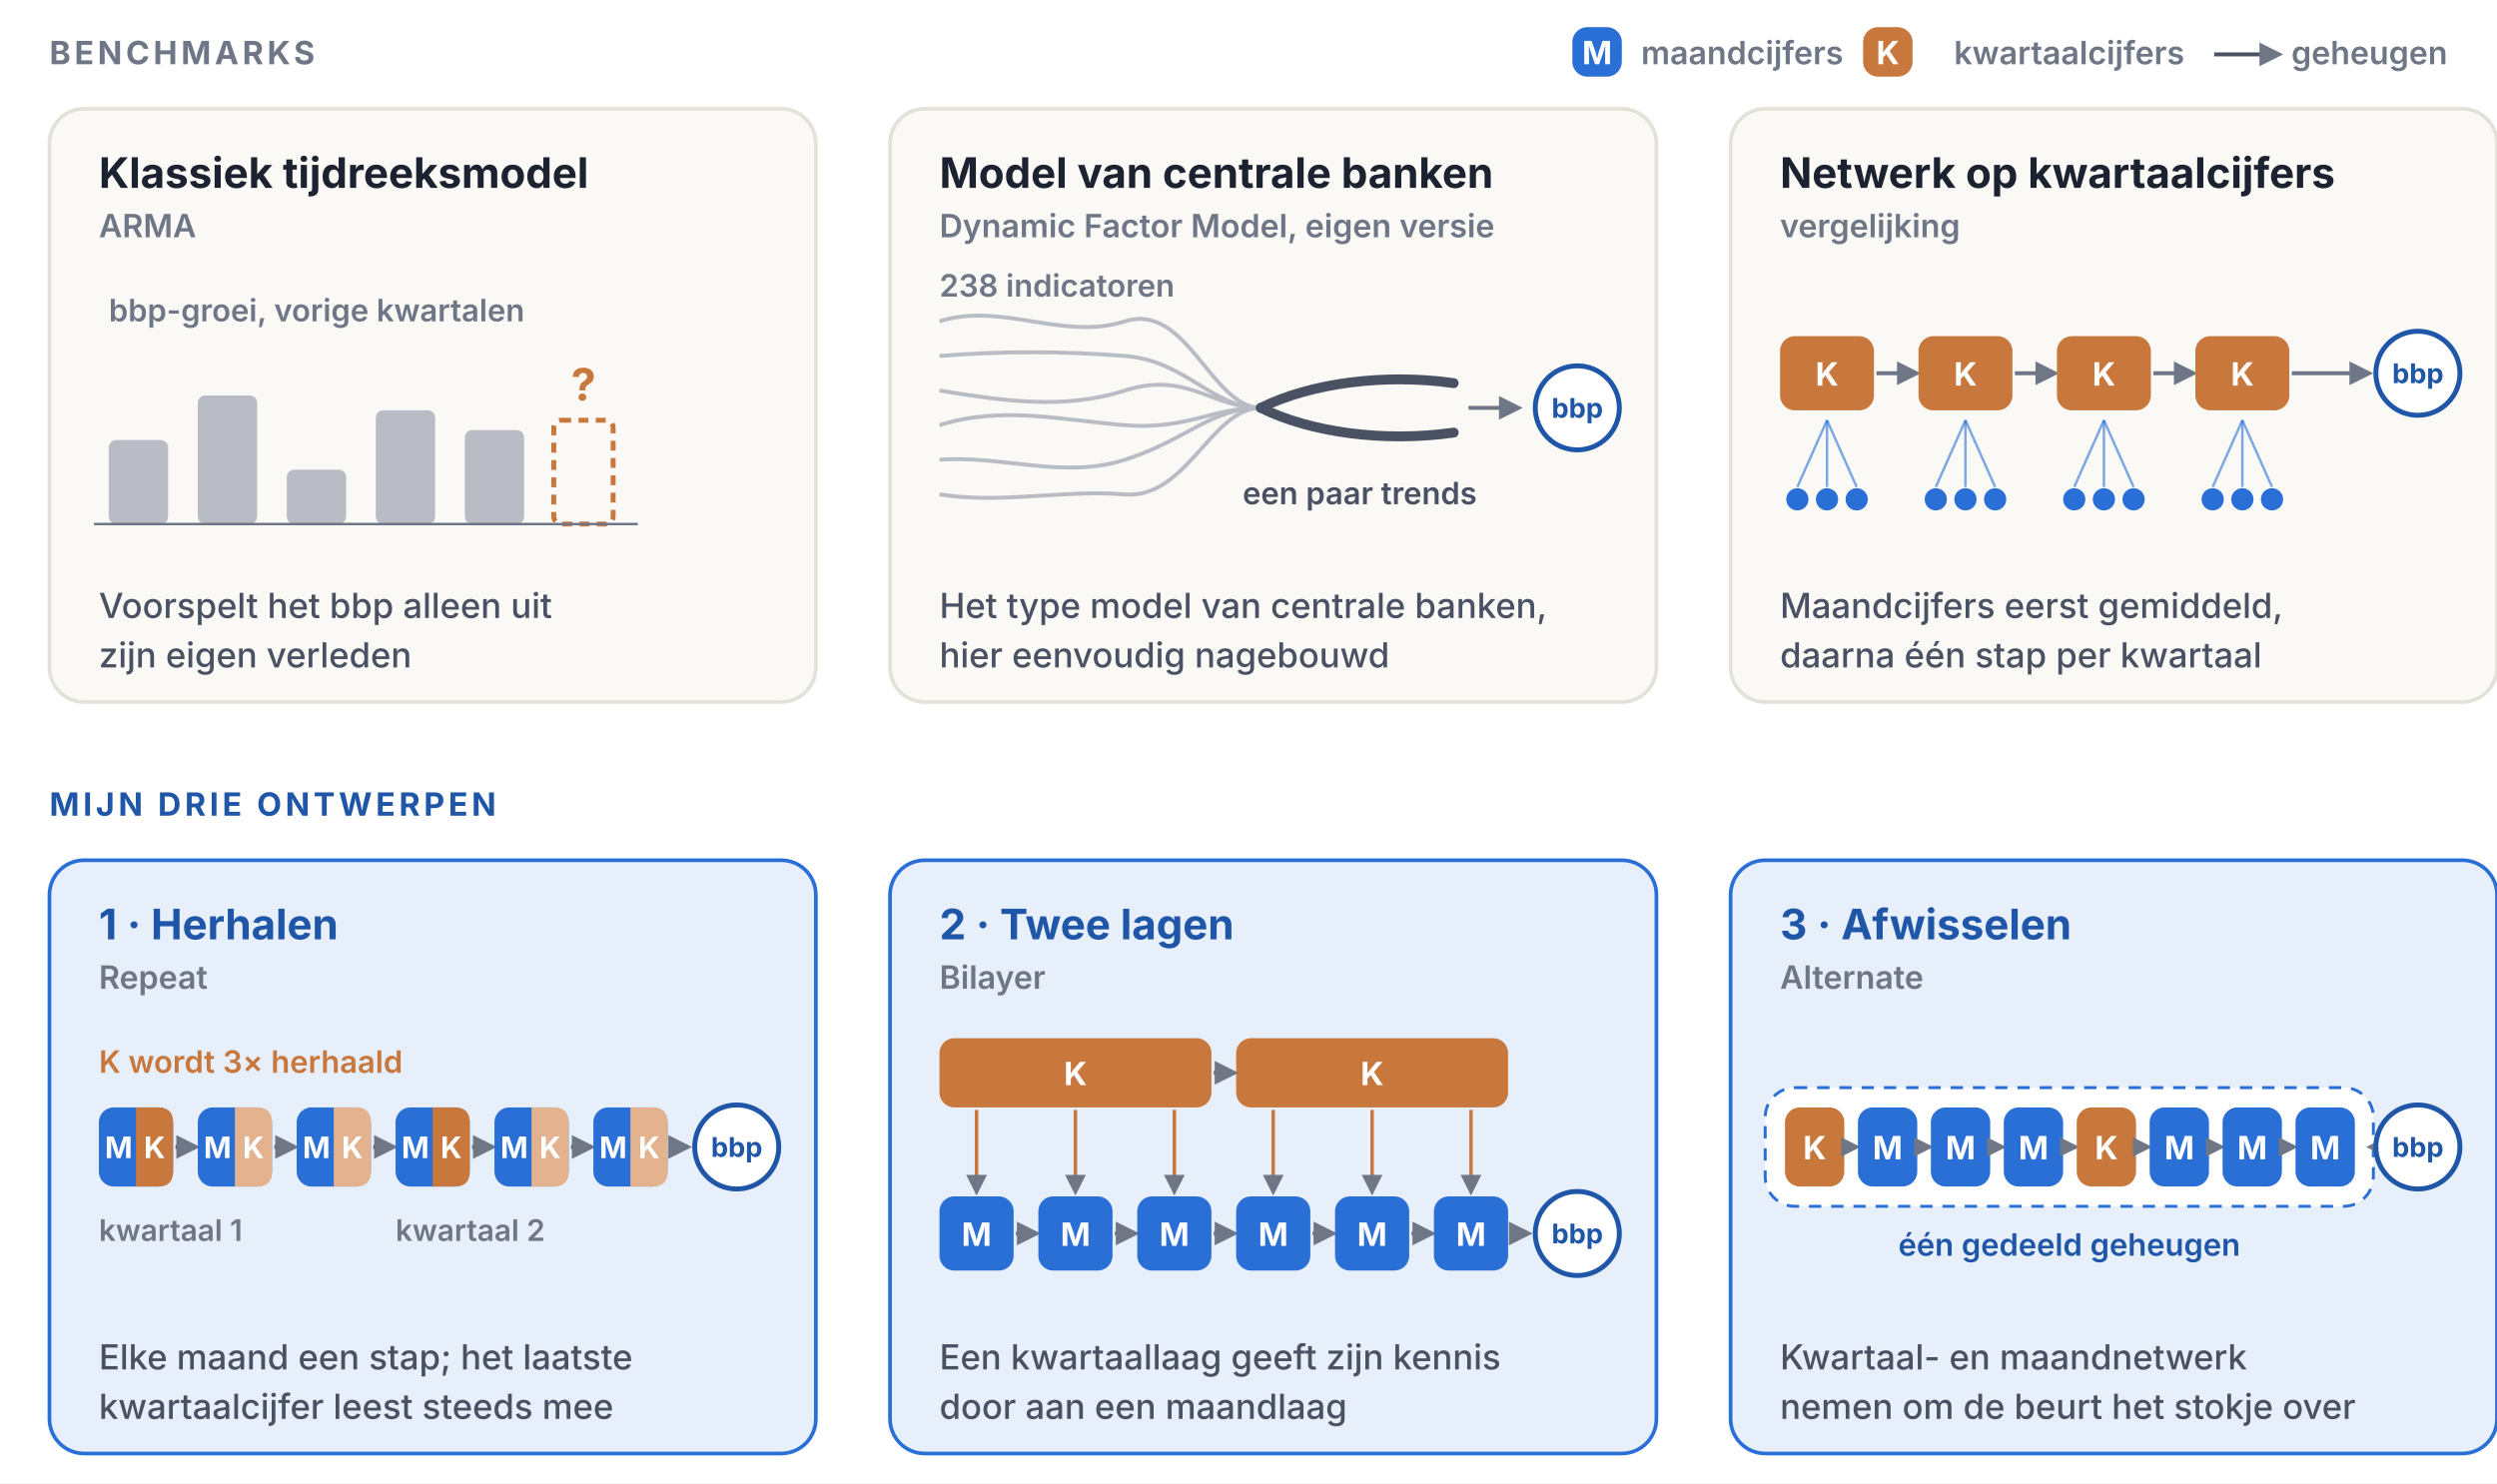
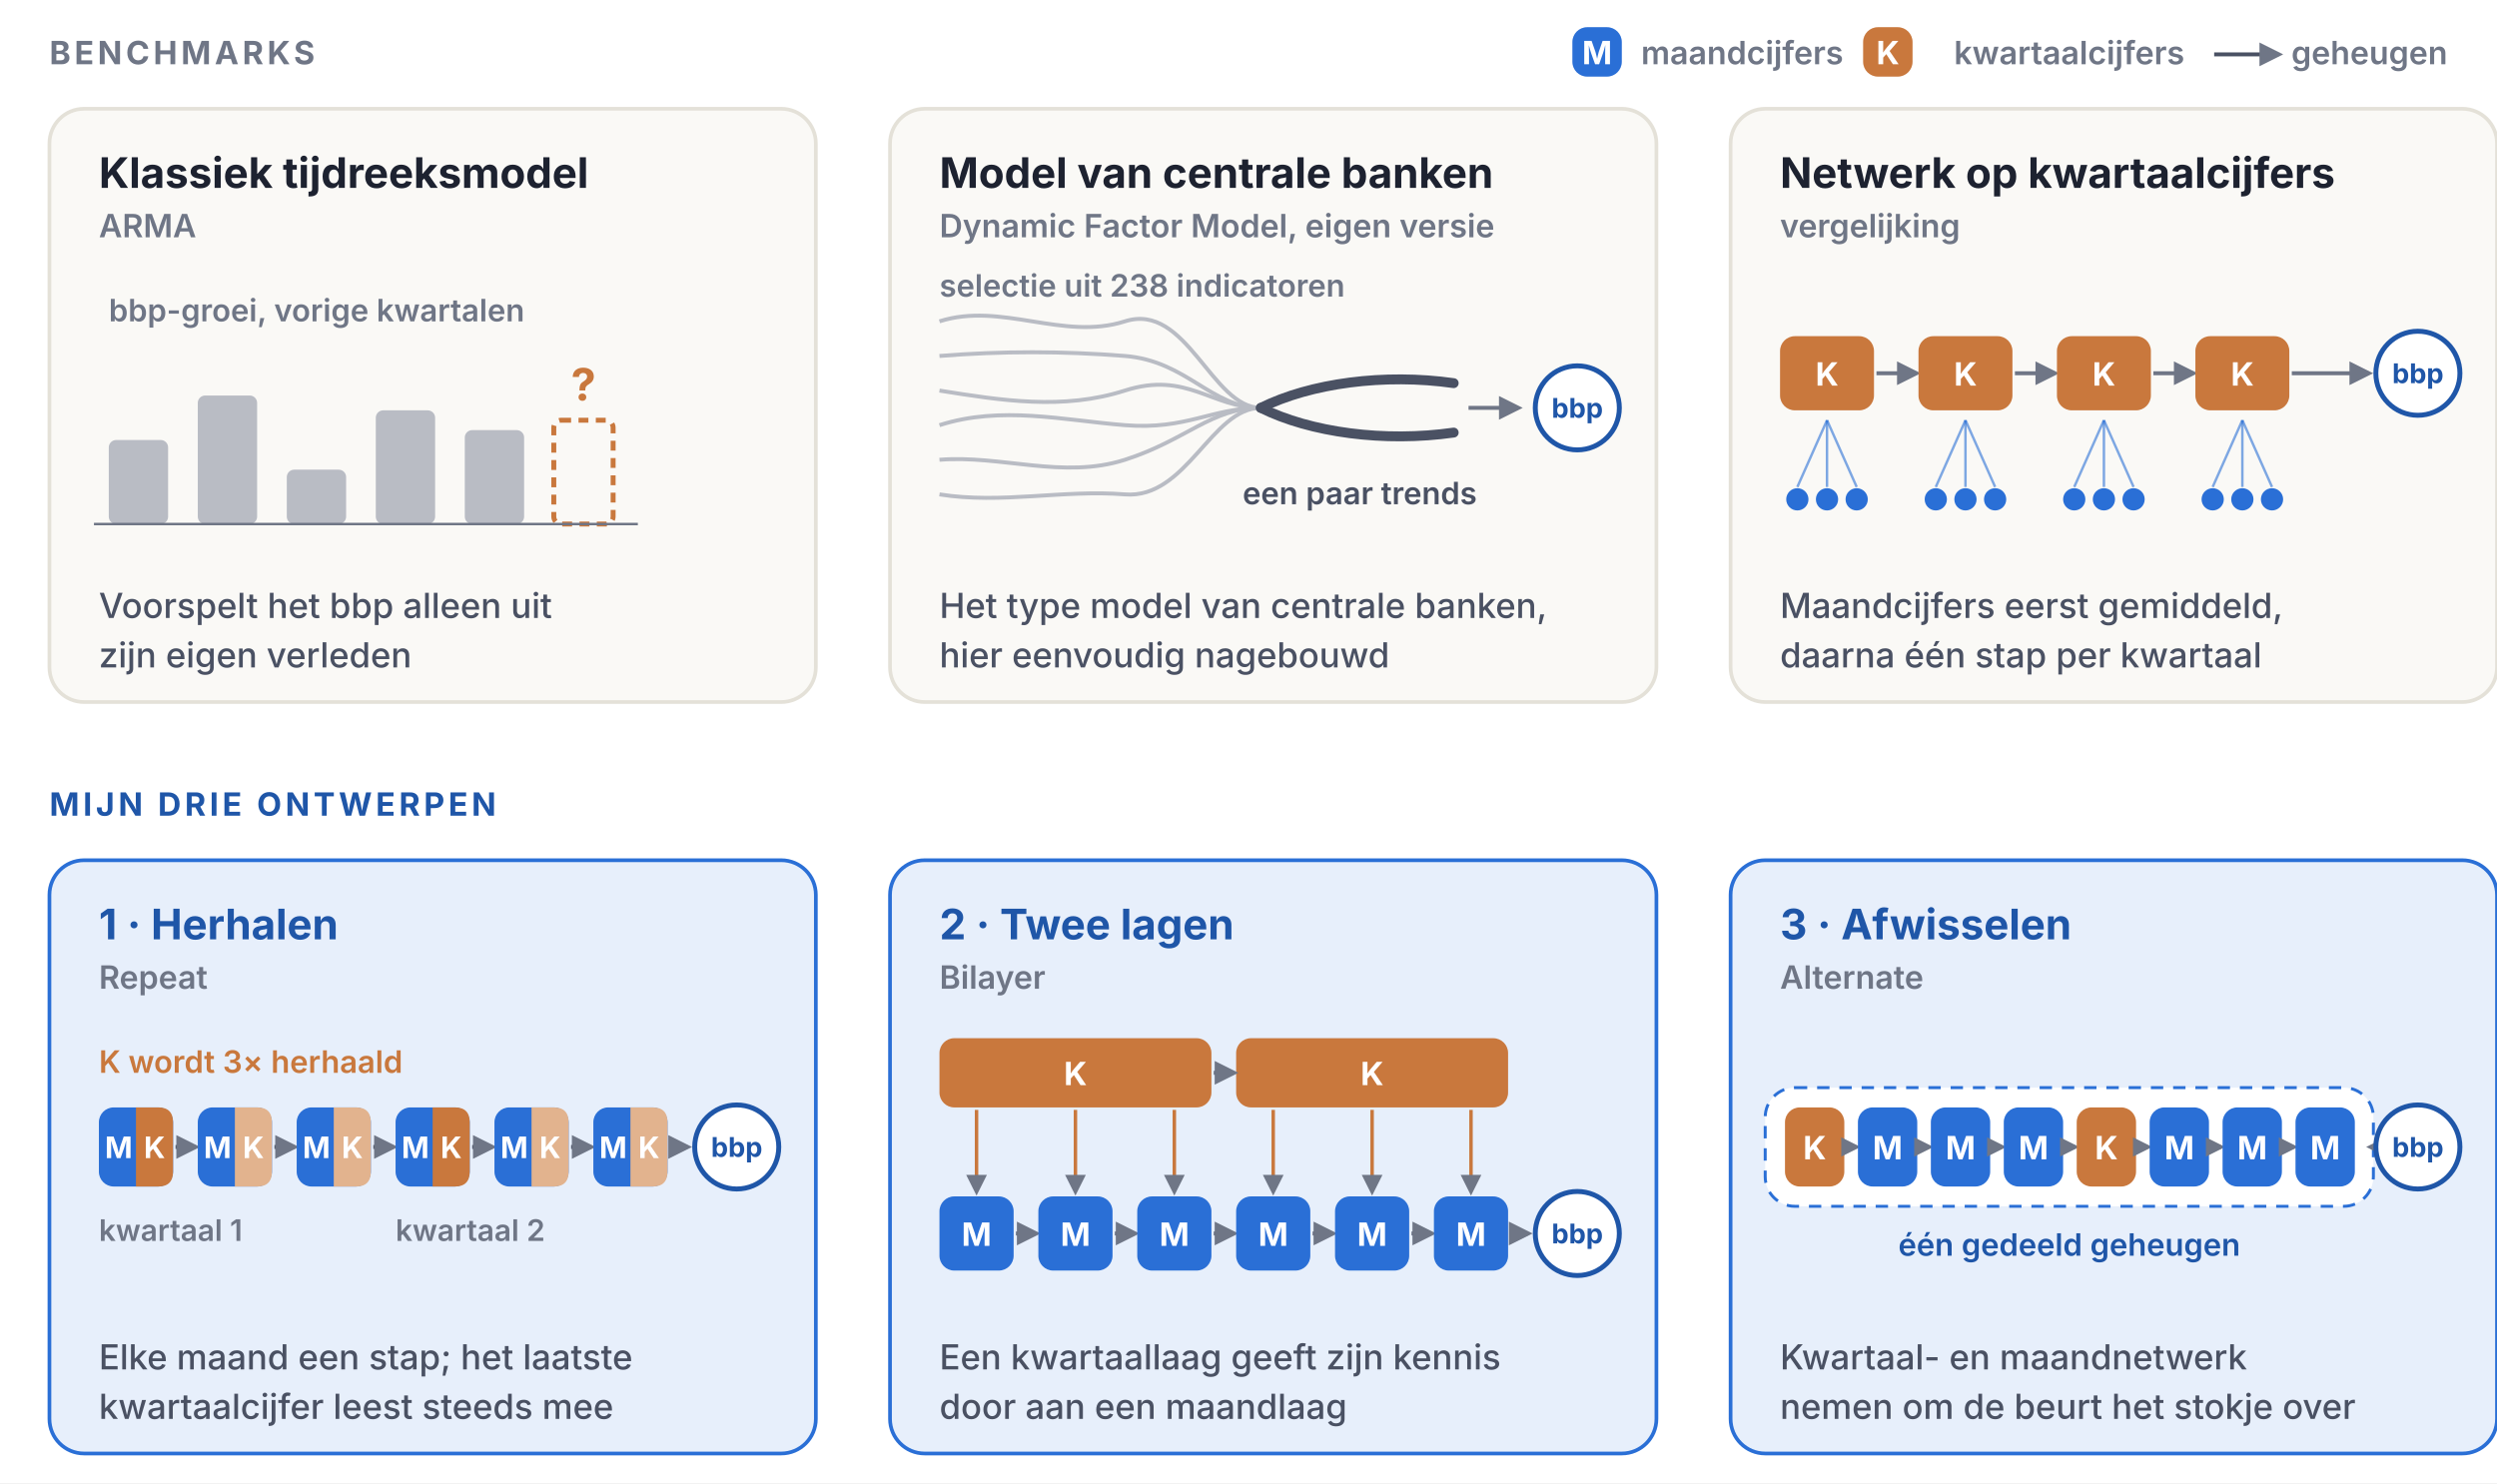
<svg xmlns="http://www.w3.org/2000/svg" viewBox="0 0 1010 600" width="1010" height="600" font-family="Inter, 'Segoe UI', Helvetica, Arial, sans-serif">
  <rect width="1010" height="600" fill="#ffffff" />
  <defs>
    <marker id="a" viewBox="0 0 10 10" refX="8" refY="5" markerWidth="6" markerHeight="6" orient="auto">
      <path d="M0,0 L10,5 L0,10 z" fill="#6f7686" />
    </marker>
  </defs>
  <text x="990" y="26" font-size="13" fill="#6f7686" font-weight="600" text-anchor="end">geheugen</text>
  <line x1="895.6" y1="22" x2="921.6" y2="22" stroke="#4a5163" stroke-width="1.6" marker-end="url(#a)" />
  <text x="883.6" y="26" font-size="13" fill="#6f7686" font-weight="600" text-anchor="end">kwartaalcijfers</text>
  <rect x="753.6" y="11" width="20" height="20" rx="6" fill="#c9783d" />
  <text x="763.6" y="26.0" font-size="13" fill="#fff" font-weight="700" text-anchor="middle">K</text>
  <text x="745.6" y="26" font-size="13" fill="#6f7686" font-weight="600" text-anchor="end">maandcijfers</text>
  <rect x="636.0" y="11" width="20" height="20" rx="6" fill="#2a6fd6" />
  <text x="646.0" y="26.0" font-size="13" fill="#fff" font-weight="700" text-anchor="middle">M</text>
  <text x="20" y="26" font-size="13" fill="#6f7686" font-weight="700" text-anchor="start" letter-spacing="1.5">BENCHMARKS</text>
  <text x="20" y="330" font-size="13" fill="#1f56a8" font-weight="700" text-anchor="start" letter-spacing="1.5">MIJN DRIE ONTWERPEN</text>
  <rect x="20" y="44" width="310" height="240" rx="14" fill="#faf9f6" stroke="#e4e1d8" stroke-width="1.5" />
  <text x="40" y="76" font-size="17" fill="#1d2230" font-weight="700" text-anchor="start">Klassiek tijdreeksmodel</text>
  <text x="40" y="96" font-size="13" fill="#6f7686" font-weight="600" text-anchor="start">ARMA</text>
  <text x="40" y="250" font-size="14" fill="#4a5163" font-weight="500" text-anchor="start">Voorspelt het bbp alleen uit</text>
  <text x="40" y="270" font-size="14" fill="#4a5163" font-weight="500" text-anchor="start">zijn eigen verleden</text>
  <rect x="44" y="178" width="24" height="34" rx="3" fill="#b9bcc4" />
  <rect x="80" y="160" width="24" height="52" rx="3" fill="#b9bcc4" />
  <rect x="116" y="190" width="24" height="22" rx="3" fill="#b9bcc4" />
  <rect x="152" y="166" width="24" height="46" rx="3" fill="#b9bcc4" />
  <rect x="188" y="174" width="24" height="38" rx="3" fill="#b9bcc4" />
  <rect x="224" y="170" width="24" height="42" rx="3" fill="none" stroke="#c9783d" stroke-width="2" stroke-dasharray="4 3" />
  <text x="236" y="162" font-size="18" fill="#c9783d" font-weight="700" text-anchor="middle">?</text>
  <line x1="38" y1="212" x2="258" y2="212" stroke="#6f7686" />
  <text x="44" y="130" font-size="12.5" fill="#6f7686" font-weight="600" text-anchor="start">bbp-groei, vorige kwartalen</text>
  <rect x="360" y="44" width="310" height="240" rx="14" fill="#faf9f6" stroke="#e4e1d8" stroke-width="1.5" />
  <text x="380" y="76" font-size="17" fill="#1d2230" font-weight="700" text-anchor="start">Model van centrale banken</text>
  <text x="380" y="96" font-size="13" fill="#6f7686" font-weight="600" text-anchor="start">Dynamic Factor Model, eigen versie</text>
  <text x="380" y="250" font-size="14" fill="#4a5163" font-weight="500" text-anchor="start">Het type model van centrale banken,</text>
  <text x="380" y="270" font-size="14" fill="#4a5163" font-weight="500" text-anchor="start">hier eenvoudig nagebouwd</text>
  <path d="M380,130 C405,122 430,138 455,130 S490,165 510,165" fill="none" stroke="#b9bcc4" stroke-width="1.6" />
  <path d="M380,144 C405,142 430,142 455,144 S490,165 510,165" fill="none" stroke="#b9bcc4" stroke-width="1.6" />
  <path d="M380,158 C405,162 430,166 455,158 S490,165 510,165" fill="none" stroke="#b9bcc4" stroke-width="1.6" />
  <path d="M380,172 C405,164 430,170 455,172 S490,165 510,165" fill="none" stroke="#b9bcc4" stroke-width="1.6" />
  <path d="M380,186 C405,184 430,194 455,186 S490,165 510,165" fill="none" stroke="#b9bcc4" stroke-width="1.6" />
  <path d="M380,200 C405,204 430,198 455,200 S490,165 510,165" fill="none" stroke="#b9bcc4" stroke-width="1.6" />
  <path d="M510,165 C530,155 560,151.0 588,155" fill="none" stroke="#4a5163" stroke-width="4" stroke-linecap="round" />
  <path d="M510,165 C530,175 560,179.0 588,175" fill="none" stroke="#4a5163" stroke-width="4" stroke-linecap="round" />
  <line x1="594" y1="165" x2="614" y2="165" stroke="#6f7686" stroke-width="1.6" marker-end="url(#a)" />
  <circle cx="638" cy="165" r="17" fill="#fff" stroke="#1f56a8" stroke-width="2" />
  <text x="638" y="169" font-size="11" fill="#1f56a8" font-weight="700" text-anchor="middle">bbp</text>
-   <text x="380" y="120" font-size="12.5" fill="#6f7686" font-weight="600" text-anchor="start">238 indicatoren</text>
+   <text x="380" y="120" font-size="12.5" fill="#6f7686" font-weight="600" text-anchor="start">selectie uit 238 indicatoren</text>
  <text x="550" y="204" font-size="12.5" fill="#4a5163" font-weight="600" text-anchor="middle">een paar trends</text>
  <rect x="700" y="44" width="310" height="240" rx="14" fill="#faf9f6" stroke="#e4e1d8" stroke-width="1.5" />
  <text x="720" y="76" font-size="17" fill="#1d2230" font-weight="700" text-anchor="start">Netwerk op kwartaalcijfers</text>
  <text x="720" y="96" font-size="13" fill="#6f7686" font-weight="600" text-anchor="start">vergelijking</text>
  <text x="720" y="250" font-size="14" fill="#4a5163" font-weight="500" text-anchor="start">Maandcijfers eerst gemiddeld,</text>
  <text x="720" y="270" font-size="14" fill="#4a5163" font-weight="500" text-anchor="start">daarna één stap per kwartaal</text>
  <rect x="720" y="136" width="38" height="30" rx="6" fill="#c9783d" />
  <text x="739.0" y="156.0" font-size="13" fill="#fff" font-weight="700" text-anchor="middle">K</text>
  <circle cx="727" cy="202" r="4.5" fill="#2a6fd6" />
  <line x1="727" y1="197" x2="739" y2="170" stroke="#2a6fd6" stroke-width="1" opacity=".6" />
  <circle cx="739" cy="202" r="4.5" fill="#2a6fd6" />
  <line x1="739" y1="197" x2="739" y2="170" stroke="#2a6fd6" stroke-width="1" opacity=".6" />
  <circle cx="751" cy="202" r="4.5" fill="#2a6fd6" />
  <line x1="751" y1="197" x2="739" y2="170" stroke="#2a6fd6" stroke-width="1" opacity=".6" />
  <line x1="759" y1="151" x2="775" y2="151" stroke="#6f7686" stroke-width="1.6" marker-end="url(#a)" />
  <rect x="776" y="136" width="38" height="30" rx="6" fill="#c9783d" />
  <text x="795.0" y="156.0" font-size="13" fill="#fff" font-weight="700" text-anchor="middle">K</text>
  <circle cx="783" cy="202" r="4.5" fill="#2a6fd6" />
  <line x1="783" y1="197" x2="795" y2="170" stroke="#2a6fd6" stroke-width="1" opacity=".6" />
  <circle cx="795" cy="202" r="4.5" fill="#2a6fd6" />
  <line x1="795" y1="197" x2="795" y2="170" stroke="#2a6fd6" stroke-width="1" opacity=".6" />
  <circle cx="807" cy="202" r="4.5" fill="#2a6fd6" />
  <line x1="807" y1="197" x2="795" y2="170" stroke="#2a6fd6" stroke-width="1" opacity=".6" />
  <line x1="815" y1="151" x2="831" y2="151" stroke="#6f7686" stroke-width="1.6" marker-end="url(#a)" />
  <rect x="832" y="136" width="38" height="30" rx="6" fill="#c9783d" />
  <text x="851.0" y="156.0" font-size="13" fill="#fff" font-weight="700" text-anchor="middle">K</text>
  <circle cx="839" cy="202" r="4.5" fill="#2a6fd6" />
  <line x1="839" y1="197" x2="851" y2="170" stroke="#2a6fd6" stroke-width="1" opacity=".6" />
  <circle cx="851" cy="202" r="4.5" fill="#2a6fd6" />
  <line x1="851" y1="197" x2="851" y2="170" stroke="#2a6fd6" stroke-width="1" opacity=".6" />
  <circle cx="863" cy="202" r="4.5" fill="#2a6fd6" />
  <line x1="863" y1="197" x2="851" y2="170" stroke="#2a6fd6" stroke-width="1" opacity=".6" />
  <line x1="871" y1="151" x2="887" y2="151" stroke="#6f7686" stroke-width="1.6" marker-end="url(#a)" />
  <rect x="888" y="136" width="38" height="30" rx="6" fill="#c9783d" />
  <text x="907.0" y="156.0" font-size="13" fill="#fff" font-weight="700" text-anchor="middle">K</text>
  <circle cx="895" cy="202" r="4.5" fill="#2a6fd6" />
  <line x1="895" y1="197" x2="907" y2="170" stroke="#2a6fd6" stroke-width="1" opacity=".6" />
  <circle cx="907" cy="202" r="4.5" fill="#2a6fd6" />
  <line x1="907" y1="197" x2="907" y2="170" stroke="#2a6fd6" stroke-width="1" opacity=".6" />
  <circle cx="919" cy="202" r="4.5" fill="#2a6fd6" />
  <line x1="919" y1="197" x2="907" y2="170" stroke="#2a6fd6" stroke-width="1" opacity=".6" />
  <line x1="927" y1="151" x2="958" y2="151" stroke="#6f7686" stroke-width="1.6" marker-end="url(#a)" />
  <circle cx="978" cy="151" r="17" fill="#fff" stroke="#1f56a8" stroke-width="2" />
  <text x="978" y="155" font-size="11" fill="#1f56a8" font-weight="700" text-anchor="middle">bbp</text>
  <rect x="20" y="348" width="310" height="240" rx="14" fill="#e7effb" stroke="#2a6fd6" stroke-width="1.5" />
  <text x="40" y="380" font-size="17" fill="#1f56a8" font-weight="700" text-anchor="start">1 · Herhalen</text>
  <text x="40" y="400" font-size="13" fill="#6f7686" font-weight="600" text-anchor="start">Repeat</text>
  <text x="40" y="554" font-size="14" fill="#4a5163" font-weight="500" text-anchor="start">Elke maand een stap; het laatste</text>
  <text x="40" y="574" font-size="14" fill="#4a5163" font-weight="500" text-anchor="start">kwartaalcijfer leest steeds mee</text>
  <rect x="40" y="448" width="30" height="32" rx="6" fill="#2a6fd6" />
  <path d="M55.0,448 H64 Q70,448 70,454 V474 Q70,480 64,480 H55.0 Z" fill="#c9783d" />
  <text x="48.0" y="468.5" font-size="12" fill="#fff" font-weight="700" text-anchor="middle">M</text>
  <text x="62.5" y="468.5" font-size="12" fill="#fff" font-weight="700" text-anchor="middle">K</text>
  <line x1="71" y1="464" x2="79" y2="464" stroke="#4a5163" stroke-width="1.6" marker-end="url(#a)" />
  <rect x="80" y="448" width="30" height="32" rx="6" fill="#2a6fd6" />
  <path d="M95.0,448 H104 Q110,448 110,454 V474 Q110,480 104,480 H95.0 Z" fill="#e2b38e" />
  <text x="88.0" y="468.5" font-size="12" fill="#fff" font-weight="700" text-anchor="middle">M</text>
  <text x="102.5" y="468.5" font-size="12" fill="#fff" font-weight="700" text-anchor="middle">K</text>
  <line x1="111" y1="464" x2="119" y2="464" stroke="#4a5163" stroke-width="1.6" marker-end="url(#a)" />
  <rect x="120" y="448" width="30" height="32" rx="6" fill="#2a6fd6" />
  <path d="M135.0,448 H144 Q150,448 150,454 V474 Q150,480 144,480 H135.0 Z" fill="#e2b38e" />
  <text x="128.0" y="468.5" font-size="12" fill="#fff" font-weight="700" text-anchor="middle">M</text>
  <text x="142.5" y="468.5" font-size="12" fill="#fff" font-weight="700" text-anchor="middle">K</text>
  <line x1="151" y1="464" x2="159" y2="464" stroke="#4a5163" stroke-width="1.6" marker-end="url(#a)" />
  <rect x="160" y="448" width="30" height="32" rx="6" fill="#2a6fd6" />
  <path d="M175.0,448 H184 Q190,448 190,454 V474 Q190,480 184,480 H175.0 Z" fill="#c9783d" />
  <text x="168.0" y="468.5" font-size="12" fill="#fff" font-weight="700" text-anchor="middle">M</text>
  <text x="182.5" y="468.5" font-size="12" fill="#fff" font-weight="700" text-anchor="middle">K</text>
  <line x1="191" y1="464" x2="199" y2="464" stroke="#4a5163" stroke-width="1.6" marker-end="url(#a)" />
  <rect x="200" y="448" width="30" height="32" rx="6" fill="#2a6fd6" />
  <path d="M215.0,448 H224 Q230,448 230,454 V474 Q230,480 224,480 H215.0 Z" fill="#e2b38e" />
  <text x="208.0" y="468.5" font-size="12" fill="#fff" font-weight="700" text-anchor="middle">M</text>
  <text x="222.5" y="468.5" font-size="12" fill="#fff" font-weight="700" text-anchor="middle">K</text>
  <line x1="231" y1="464" x2="239" y2="464" stroke="#4a5163" stroke-width="1.6" marker-end="url(#a)" />
  <rect x="240" y="448" width="30" height="32" rx="6" fill="#2a6fd6" />
  <path d="M255.0,448 H264 Q270,448 270,454 V474 Q270,480 264,480 H255.0 Z" fill="#e2b38e" />
  <text x="248.0" y="468.5" font-size="12" fill="#fff" font-weight="700" text-anchor="middle">M</text>
  <text x="262.5" y="468.5" font-size="12" fill="#fff" font-weight="700" text-anchor="middle">K</text>
  <line x1="271" y1="464" x2="278" y2="464" stroke="#4a5163" stroke-width="1.6" marker-end="url(#a)" />
  <circle cx="298" cy="464" r="17" fill="#fff" stroke="#1f56a8" stroke-width="2" />
  <text x="298" y="468" font-size="11" fill="#1f56a8" font-weight="700" text-anchor="middle">bbp</text>
  <text x="40" y="502" font-size="12" fill="#6f7686" font-weight="600" text-anchor="start">kwartaal 1</text>
  <text x="160" y="502" font-size="12" fill="#6f7686" font-weight="600" text-anchor="start">kwartaal 2</text>
  <text x="40" y="434" font-size="12.5" fill="#c9783d" font-weight="600" text-anchor="start">K wordt 3× herhaald</text>
  <rect x="360" y="348" width="310" height="240" rx="14" fill="#e7effb" stroke="#2a6fd6" stroke-width="1.5" />
  <text x="380" y="380" font-size="17" fill="#1f56a8" font-weight="700" text-anchor="start">2 · Twee lagen</text>
  <text x="380" y="400" font-size="13" fill="#6f7686" font-weight="600" text-anchor="start">Bilayer</text>
  <text x="380" y="554" font-size="14" fill="#4a5163" font-weight="500" text-anchor="start">Een kwartaallaag geeft zijn kennis</text>
  <text x="380" y="574" font-size="14" fill="#4a5163" font-weight="500" text-anchor="start">door aan een maandlaag</text>
  <rect x="380" y="420" width="110" height="28" rx="6" fill="#c9783d" />
  <text x="435.0" y="439.0" font-size="13" fill="#fff" font-weight="700" text-anchor="middle">K</text>
  <line x1="395" y1="449" x2="395" y2="482" stroke="#c9783d" stroke-width="1.4" marker-end="url(#a)" />
  <line x1="435" y1="449" x2="435" y2="482" stroke="#c9783d" stroke-width="1.4" marker-end="url(#a)" />
  <line x1="475" y1="449" x2="475" y2="482" stroke="#c9783d" stroke-width="1.4" marker-end="url(#a)" />
  <rect x="500" y="420" width="110" height="28" rx="6" fill="#c9783d" />
  <text x="555.0" y="439.0" font-size="13" fill="#fff" font-weight="700" text-anchor="middle">K</text>
  <line x1="515" y1="449" x2="515" y2="482" stroke="#c9783d" stroke-width="1.4" marker-end="url(#a)" />
  <line x1="555" y1="449" x2="555" y2="482" stroke="#c9783d" stroke-width="1.4" marker-end="url(#a)" />
  <line x1="595" y1="449" x2="595" y2="482" stroke="#c9783d" stroke-width="1.4" marker-end="url(#a)" />
  <line x1="491" y1="434" x2="499" y2="434" stroke="#4a5163" stroke-width="1.6" marker-end="url(#a)" />
  <rect x="380" y="484" width="30" height="30" rx="6" fill="#2a6fd6" />
  <text x="395.0" y="504.0" font-size="13" fill="#fff" font-weight="700" text-anchor="middle">M</text>
  <line x1="411" y1="499" x2="419" y2="499" stroke="#4a5163" stroke-width="1.6" marker-end="url(#a)" />
  <rect x="420" y="484" width="30" height="30" rx="6" fill="#2a6fd6" />
  <text x="435.0" y="504.0" font-size="13" fill="#fff" font-weight="700" text-anchor="middle">M</text>
  <line x1="451" y1="499" x2="459" y2="499" stroke="#4a5163" stroke-width="1.6" marker-end="url(#a)" />
  <rect x="460" y="484" width="30" height="30" rx="6" fill="#2a6fd6" />
  <text x="475.0" y="504.0" font-size="13" fill="#fff" font-weight="700" text-anchor="middle">M</text>
  <line x1="491" y1="499" x2="499" y2="499" stroke="#4a5163" stroke-width="1.6" marker-end="url(#a)" />
  <rect x="500" y="484" width="30" height="30" rx="6" fill="#2a6fd6" />
  <text x="515.0" y="504.0" font-size="13" fill="#fff" font-weight="700" text-anchor="middle">M</text>
  <line x1="531" y1="499" x2="539" y2="499" stroke="#4a5163" stroke-width="1.6" marker-end="url(#a)" />
  <rect x="540" y="484" width="30" height="30" rx="6" fill="#2a6fd6" />
  <text x="555.0" y="504.0" font-size="13" fill="#fff" font-weight="700" text-anchor="middle">M</text>
  <line x1="571" y1="499" x2="579" y2="499" stroke="#4a5163" stroke-width="1.6" marker-end="url(#a)" />
  <rect x="580" y="484" width="30" height="30" rx="6" fill="#2a6fd6" />
  <text x="595.0" y="504.0" font-size="13" fill="#fff" font-weight="700" text-anchor="middle">M</text>
  <line x1="611" y1="499" x2="618" y2="499" stroke="#4a5163" stroke-width="1.6" marker-end="url(#a)" />
  <circle cx="638" cy="499" r="17" fill="#fff" stroke="#1f56a8" stroke-width="2" />
  <text x="638" y="503" font-size="11" fill="#1f56a8" font-weight="700" text-anchor="middle">bbp</text>
  <rect x="700" y="348" width="310" height="240" rx="14" fill="#e7effb" stroke="#2a6fd6" stroke-width="1.5" />
  <text x="720" y="380" font-size="17" fill="#1f56a8" font-weight="700" text-anchor="start">3 · Afwisselen</text>
  <text x="720" y="400" font-size="13" fill="#6f7686" font-weight="600" text-anchor="start">Alternate</text>
  <text x="720" y="554" font-size="14" fill="#4a5163" font-weight="500" text-anchor="start">Kwartaal- en maandnetwerk</text>
  <text x="720" y="574" font-size="14" fill="#4a5163" font-weight="500" text-anchor="start">nemen om de beurt het stokje over</text>
  <rect x="714" y="440" width="246" height="48" rx="12" fill="#ffffff" stroke="#2a6fd6" stroke-width="1.2" stroke-dasharray="5 4" />
  <rect x="722.0" y="448" width="24" height="32" rx="6" fill="#c9783d" />
  <text x="734.0" y="469.0" font-size="13" fill="#fff" font-weight="700" text-anchor="middle">K</text>
  <line x1="746.5" y1="464" x2="751.0" y2="464" stroke="#4a5163" stroke-width="1.3" marker-end="url(#a)" />
  <rect x="751.5" y="448" width="24" height="32" rx="6" fill="#2a6fd6" />
  <text x="763.5" y="469.0" font-size="13" fill="#fff" font-weight="700" text-anchor="middle">M</text>
  <line x1="776.0" y1="464" x2="780.5" y2="464" stroke="#4a5163" stroke-width="1.3" marker-end="url(#a)" />
  <rect x="781.0" y="448" width="24" height="32" rx="6" fill="#2a6fd6" />
  <text x="793.0" y="469.0" font-size="13" fill="#fff" font-weight="700" text-anchor="middle">M</text>
  <line x1="805.5" y1="464" x2="810.0" y2="464" stroke="#4a5163" stroke-width="1.3" marker-end="url(#a)" />
  <rect x="810.5" y="448" width="24" height="32" rx="6" fill="#2a6fd6" />
  <text x="822.5" y="469.0" font-size="13" fill="#fff" font-weight="700" text-anchor="middle">M</text>
  <line x1="835.0" y1="464" x2="839.5" y2="464" stroke="#4a5163" stroke-width="1.3" marker-end="url(#a)" />
  <rect x="840.0" y="448" width="24" height="32" rx="6" fill="#c9783d" />
  <text x="852.0" y="469.0" font-size="13" fill="#fff" font-weight="700" text-anchor="middle">K</text>
  <line x1="864.5" y1="464" x2="869.0" y2="464" stroke="#4a5163" stroke-width="1.3" marker-end="url(#a)" />
  <rect x="869.5" y="448" width="24" height="32" rx="6" fill="#2a6fd6" />
  <text x="881.5" y="469.0" font-size="13" fill="#fff" font-weight="700" text-anchor="middle">M</text>
  <line x1="894.0" y1="464" x2="898.5" y2="464" stroke="#4a5163" stroke-width="1.3" marker-end="url(#a)" />
  <rect x="899.0" y="448" width="24" height="32" rx="6" fill="#2a6fd6" />
  <text x="911.0" y="469.0" font-size="13" fill="#fff" font-weight="700" text-anchor="middle">M</text>
  <line x1="923.5" y1="464" x2="928.0" y2="464" stroke="#4a5163" stroke-width="1.3" marker-end="url(#a)" />
  <rect x="928.5" y="448" width="24" height="32" rx="6" fill="#2a6fd6" />
  <text x="940.5" y="469.0" font-size="13" fill="#fff" font-weight="700" text-anchor="middle">M</text>
  <line x1="961" y1="464" x2="959" y2="464" stroke="#4a5163" stroke-width="1.6" marker-end="url(#a)" />
  <circle cx="978" cy="464" r="17" fill="#fff" stroke="#1f56a8" stroke-width="2" />
  <text x="978" y="468" font-size="11" fill="#1f56a8" font-weight="700" text-anchor="middle">bbp</text>
  <text x="837" y="508" font-size="12.5" fill="#1f56a8" font-weight="600" text-anchor="middle">één gedeeld geheugen</text>
</svg>
